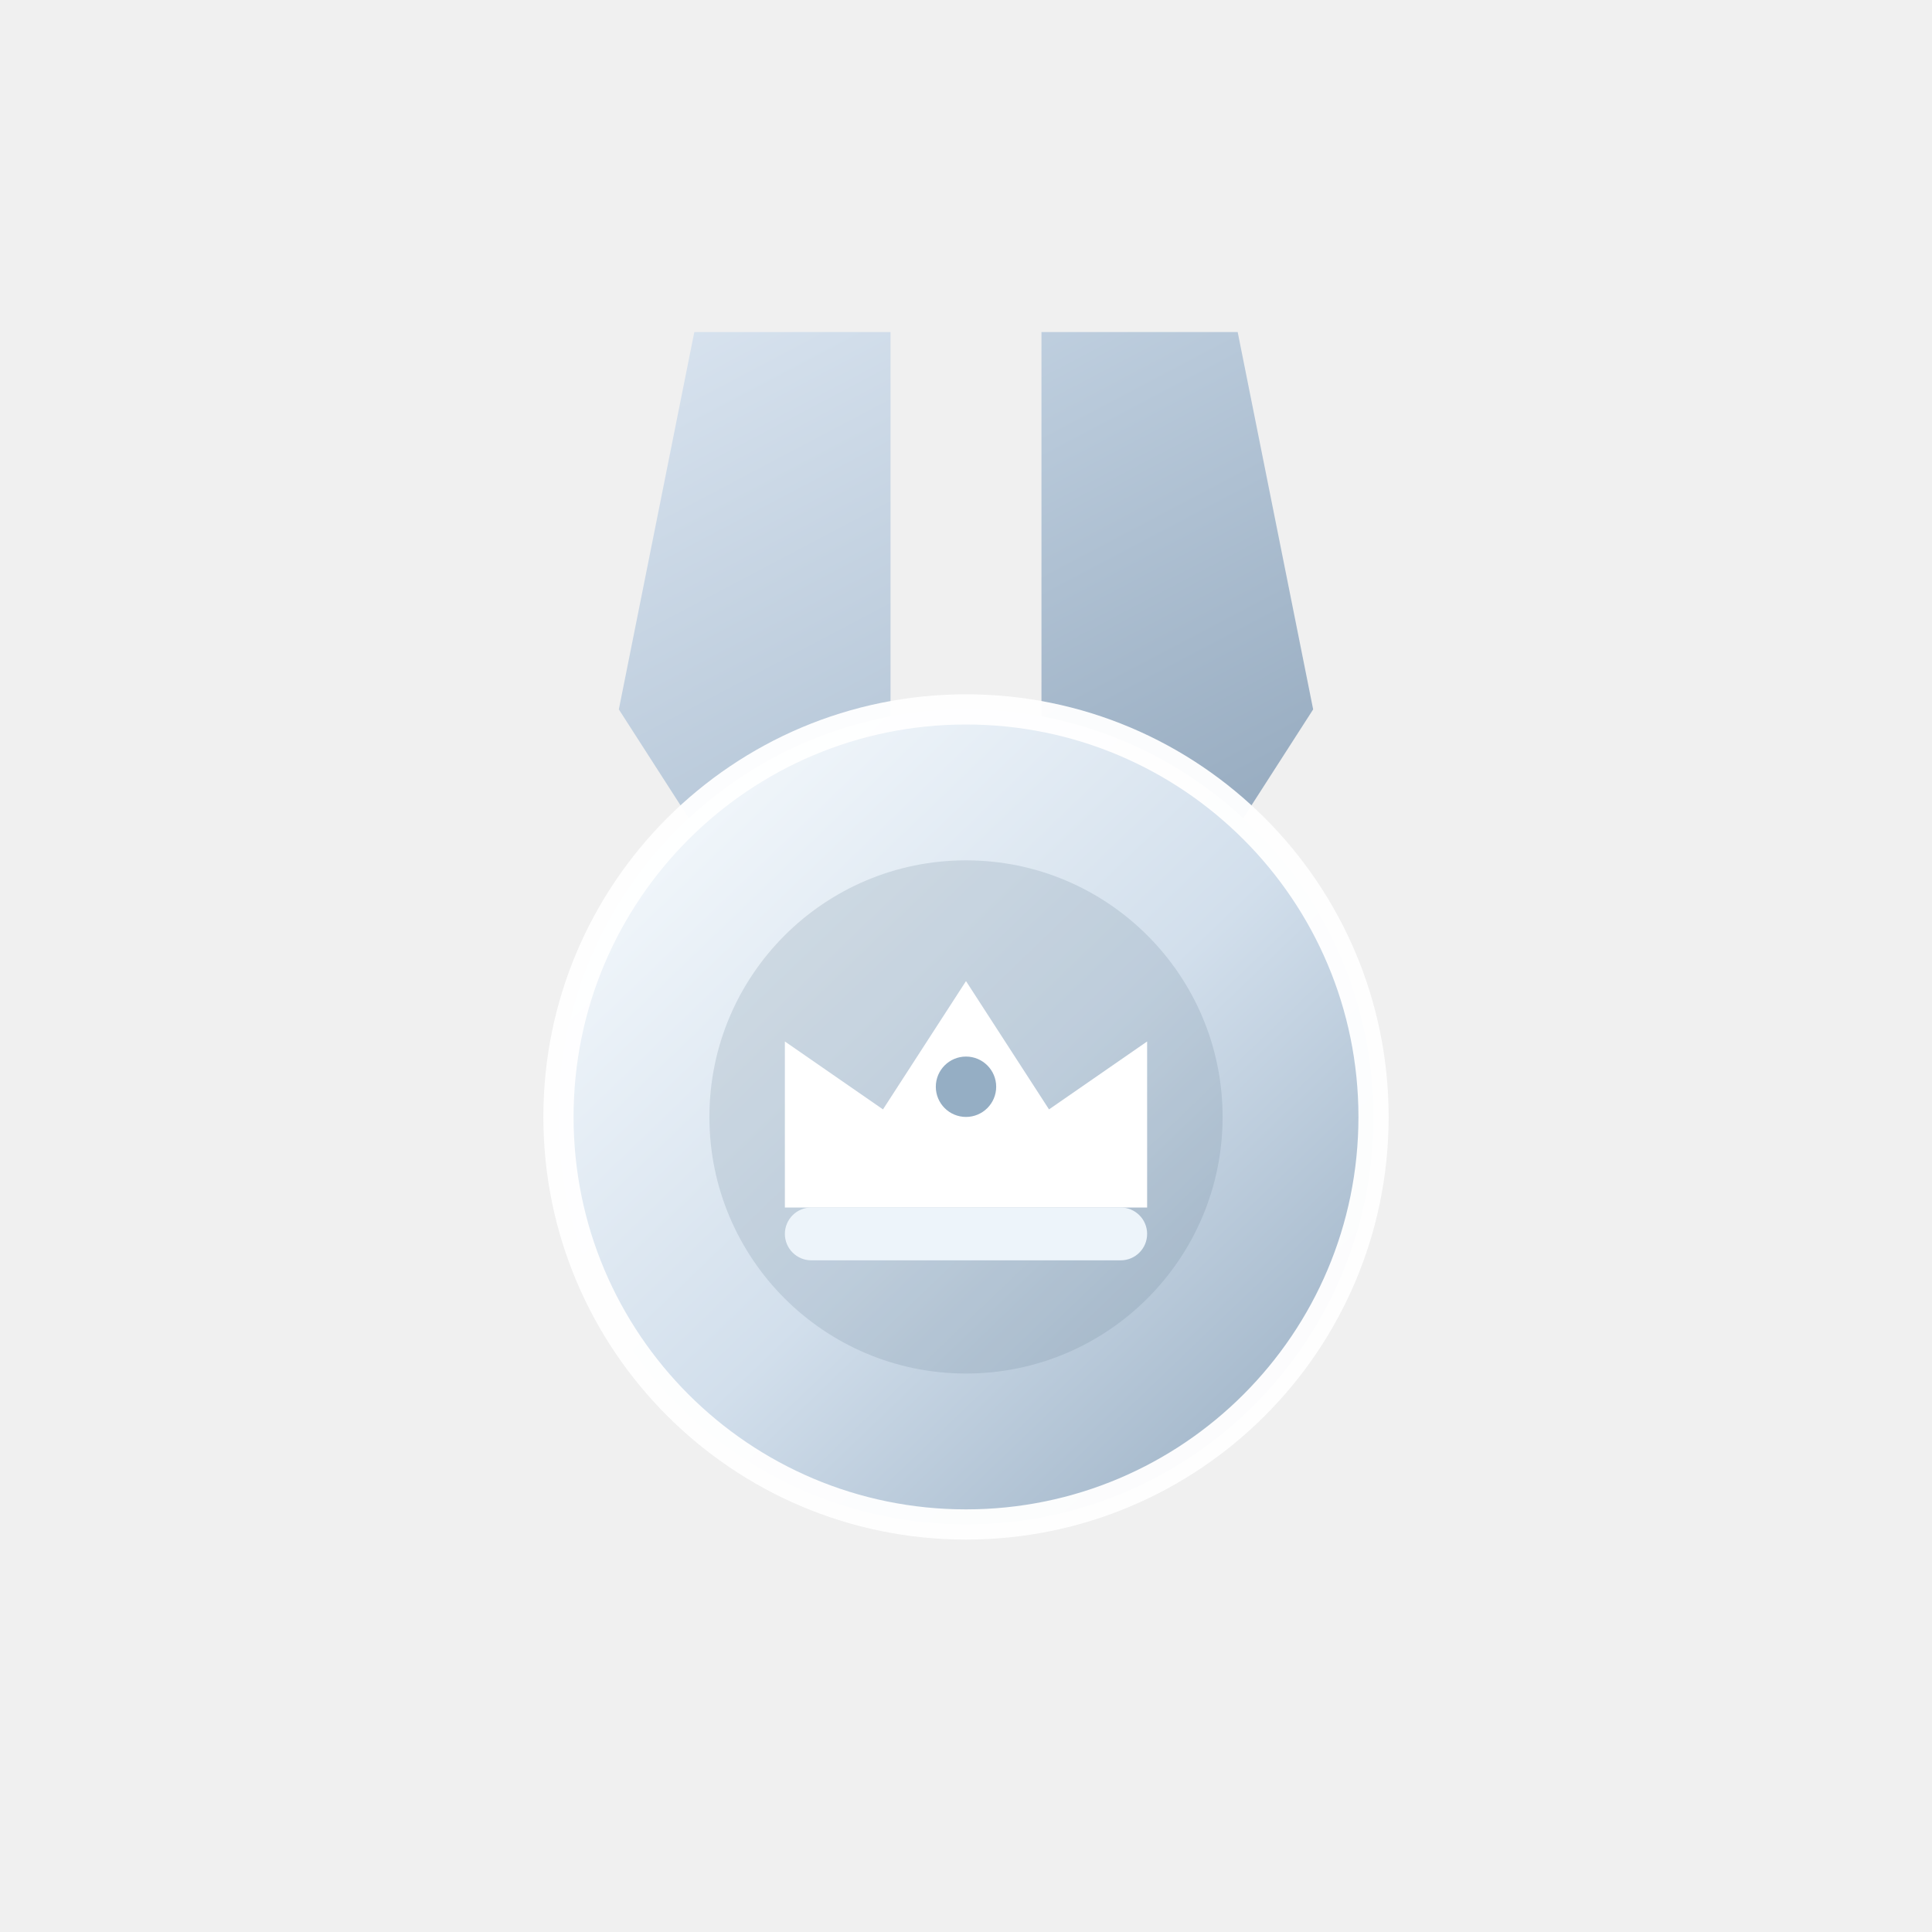
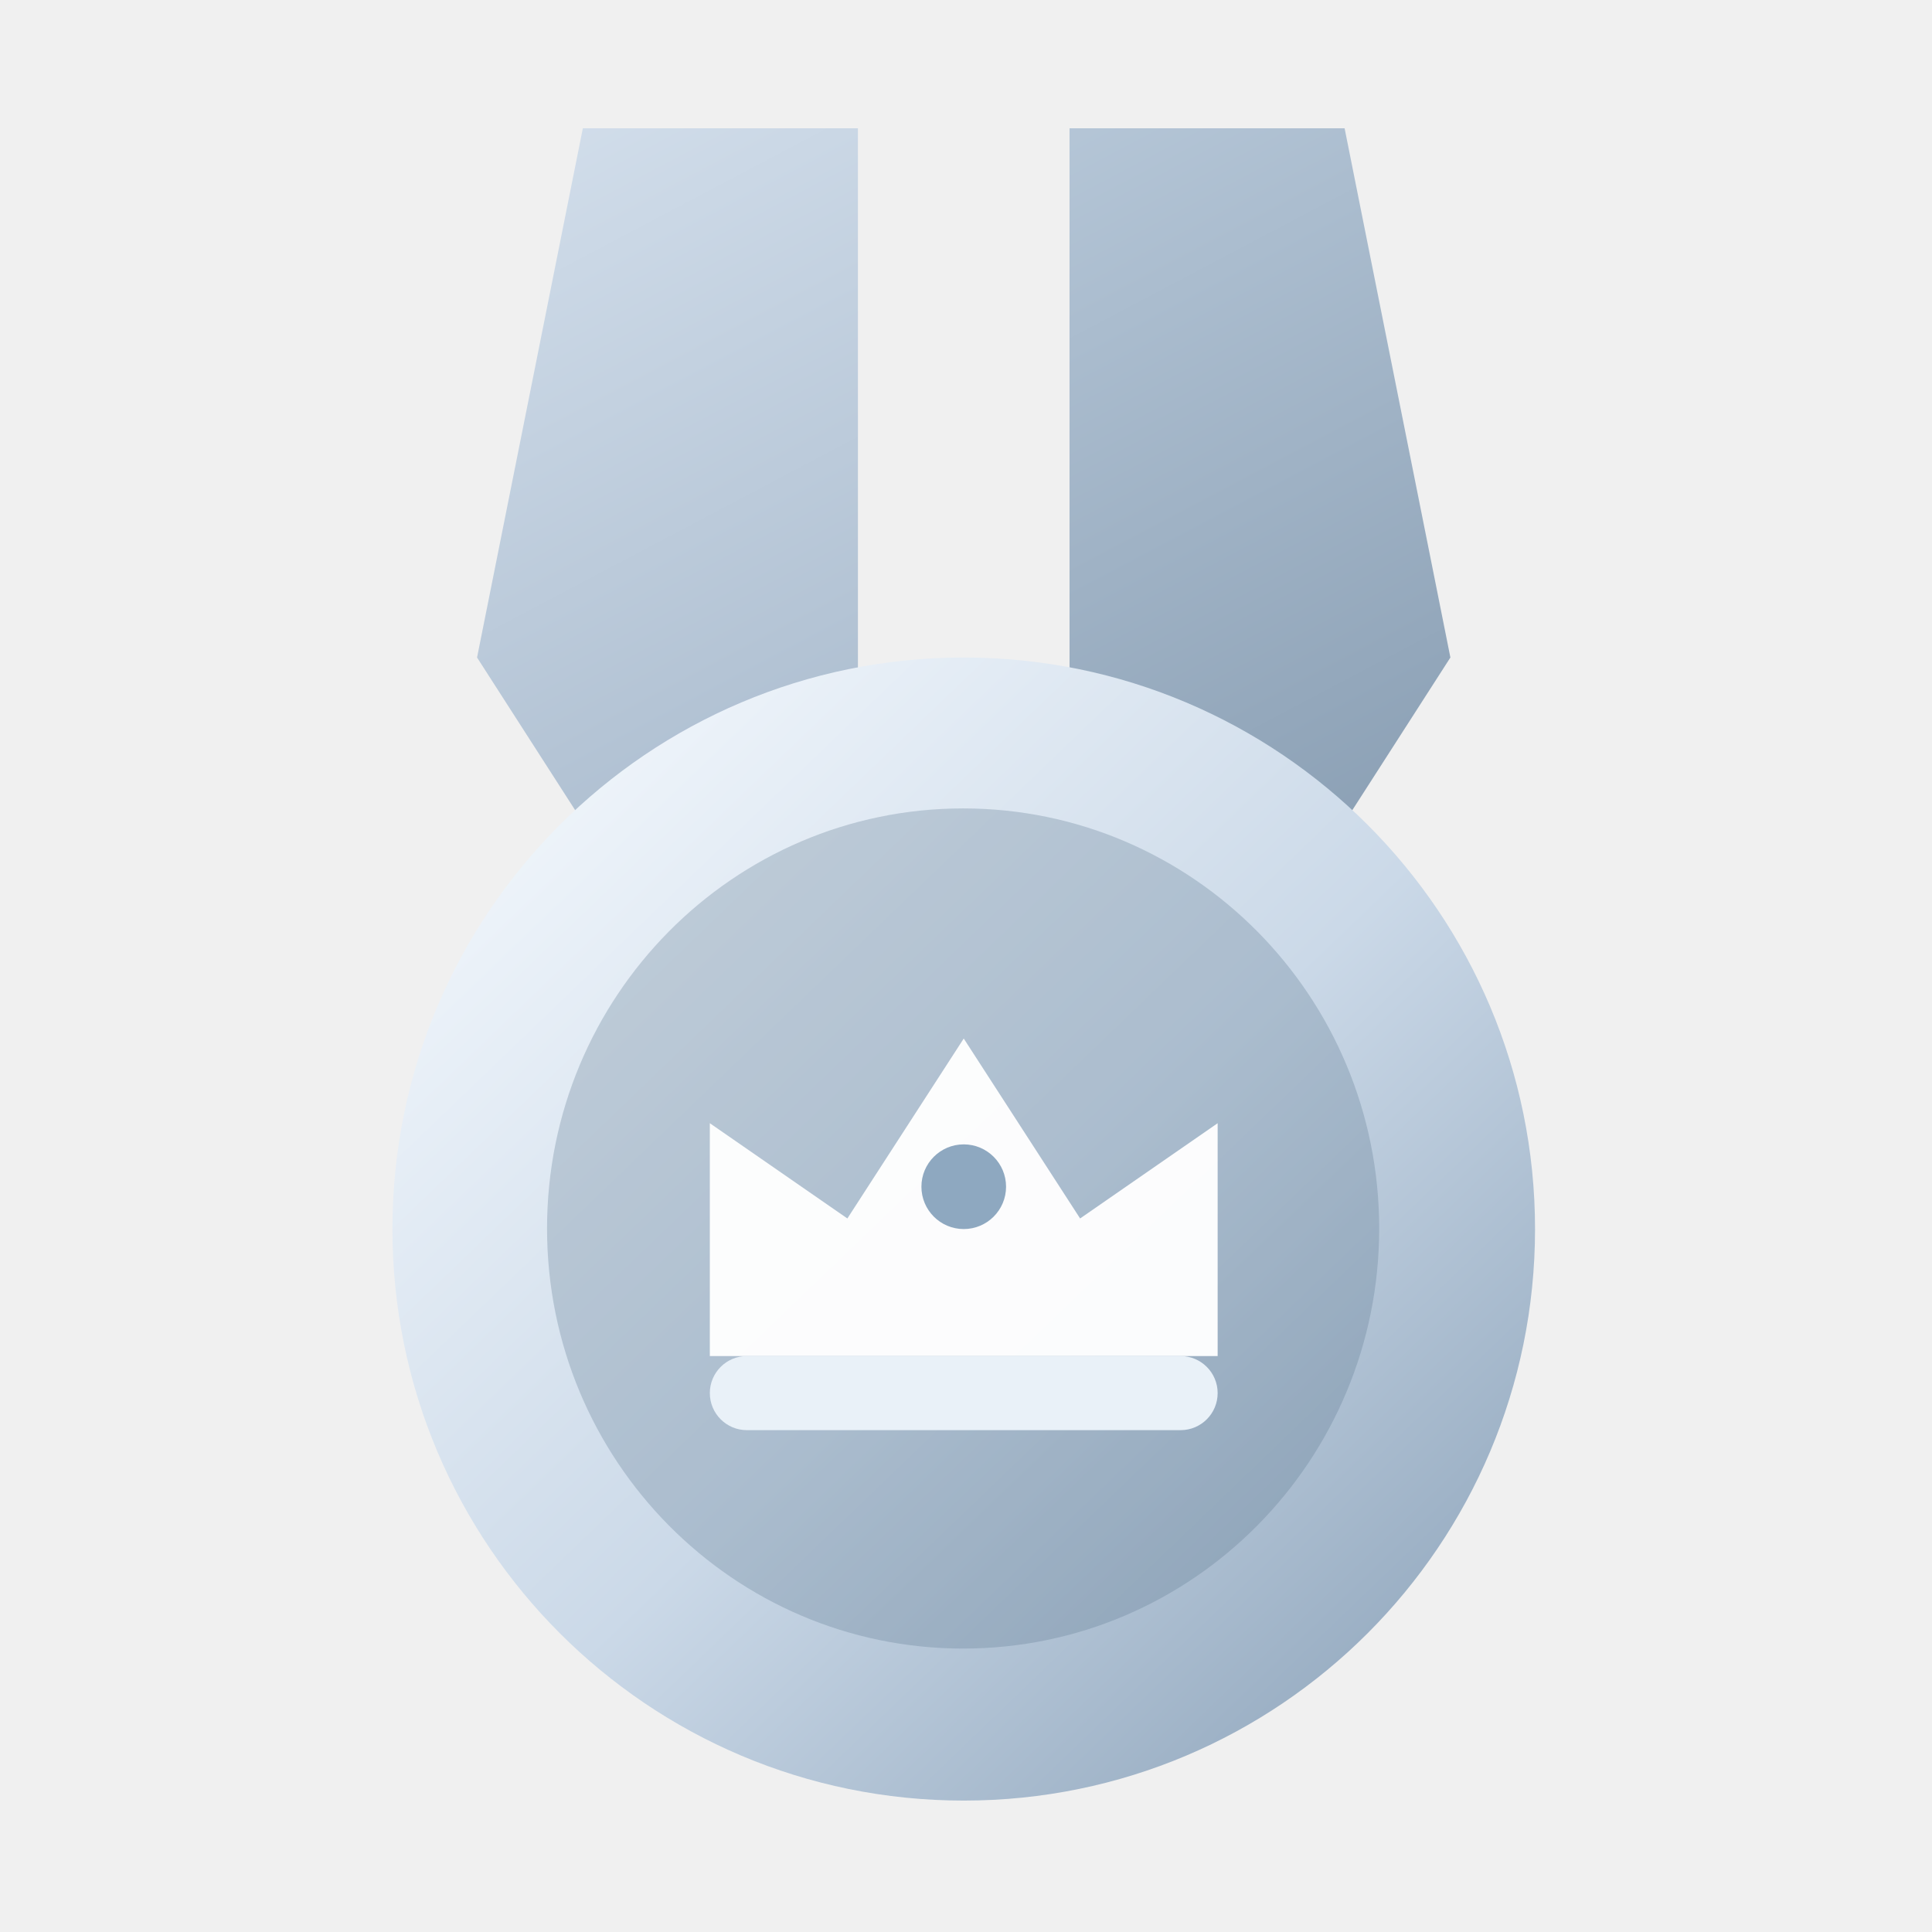
- <svg xmlns="http://www.w3.org/2000/svg" viewBox="0 0 128 128" fill="none">
+ <svg xmlns="http://www.w3.org/2000/svg" width="256" height="256" viewBox="0 0 256 256" fill="none">
+   <path d="M77.231 17H113.68V98.342L88.446 126.391L63.213 87.123L77.231 17Z" fill="url(#paint0_linear_48_1684)" />
+   <path d="M141.719 17H178.167L192.185 87.123L166.952 126.391L141.719 98.342V17Z" fill="url(#paint1_linear_48_1684)" />
+   <path d="M127.7 238.587C169.508 238.587 203.4 204.681 203.4 162.855C203.4 121.029 169.508 87.123 127.7 87.123C85.892 87.123 52 121.029 52 162.855C52 204.681 85.892 238.587 127.7 238.587Z" fill="url(#paint2_linear_48_1684)" />
+   <path d="M127.618 218.443C158.067 218.443 182.75 193.522 182.75 162.781C182.75 132.04 158.067 107.119 127.618 107.119C97.17 107.119 72.486 132.04 72.486 162.781C72.486 193.522 97.17 218.443 127.618 218.443Z" fill="#60788F" fill-opacity="0.3" />
+   <path d="M94.056 179.684V148.831L112.28 161.453L127.7 137.611L143.12 161.453L161.345 148.831V179.684H94.056Z" fill="white" fill-opacity="0.96" />
+   <path d="M156.438 179.684H98.962C96.252 179.684 94.056 181.882 94.056 184.593C94.056 187.304 96.252 189.502 98.962 189.502H156.438C159.148 189.502 161.345 187.304 161.345 184.593C161.345 181.882 159.148 179.684 156.438 179.684Z" fill="#E9F1F8" />
+   <path d="M127.7 162.855C130.797 162.855 133.308 160.343 133.308 157.245C133.308 154.147 130.797 151.635 127.7 151.635C124.603 151.635 122.093 154.147 122.093 157.245C122.093 160.343 124.603 162.855 127.7 162.855Z" fill="#8EA8C0" />
  <defs>
-     <linearGradient id="legacy-light-ribbon-left" x1="43" y1="22" x2="62" y2="58" gradientUnits="userSpaceOnUse">
-       <stop offset="0" stop-color="#D8E3EF" />
-       <stop offset="1" stop-color="#AFC1D3" />
+     <linearGradient id="paint0_linear_48_1684" x1="68.82" y1="17" x2="122.126" y2="117.958" gradientUnits="userSpaceOnUse">
+       <stop stop-color="#D2DEEB" />
+       <stop offset="1" stop-color="#A5B7CA" />
    </linearGradient>
-     <linearGradient id="legacy-light-ribbon-right" x1="66" y1="22" x2="85" y2="58" gradientUnits="userSpaceOnUse">
-       <stop offset="0" stop-color="#C0D0E0" />
-       <stop offset="1" stop-color="#93A8BD" />
+     <linearGradient id="paint1_linear_48_1684" x1="133.308" y1="17" x2="186.614" y2="117.958" gradientUnits="userSpaceOnUse">
+       <stop stop-color="#B6C7D8" />
+       <stop offset="1" stop-color="#889DB2" />
    </linearGradient>
-     <linearGradient id="legacy-light-medal" x1="40" y1="47" x2="88" y2="97" gradientUnits="userSpaceOnUse">
-       <stop offset="0" stop-color="#FAFDFF" />
-       <stop offset="0.55" stop-color="#D2DFEC" />
-       <stop offset="1" stop-color="#9CB1C5" />
+     <linearGradient id="paint2_linear_48_1684" x1="60.411" y1="87.123" x2="195.049" y2="227.31" gradientUnits="userSpaceOnUse">
+       <stop stop-color="#F7FBFF" />
+       <stop offset="0.55" stop-color="#CBD9E8" />
+       <stop offset="1" stop-color="#90A6BC" />
    </linearGradient>
  </defs>
-   <path d="M46 22H59V51L50 61L41 47L46 22Z" fill="url(#legacy-light-ribbon-left)" />
-   <path d="M69 22H82L87 47L78 61L69 51V22Z" fill="url(#legacy-light-ribbon-right)" />
-   <circle cx="64" cy="74" r="27" fill="url(#legacy-light-medal)" stroke="#FFFFFF" stroke-opacity="0.96" stroke-width="2" />
-   <circle cx="64" cy="74" r="17" fill="#6A839A" fill-opacity="0.2" />
-   <path d="M52 80V69L58.5 73.5L64 65L69.5 73.5L76 69V80H52Z" fill="#FFFFFF" />
-   <rect x="52" y="80" width="24" height="3.5" rx="1.75" fill="#EDF4FA" />
-   <circle cx="64" cy="72" r="2" fill="#95AEC4" />
</svg>
